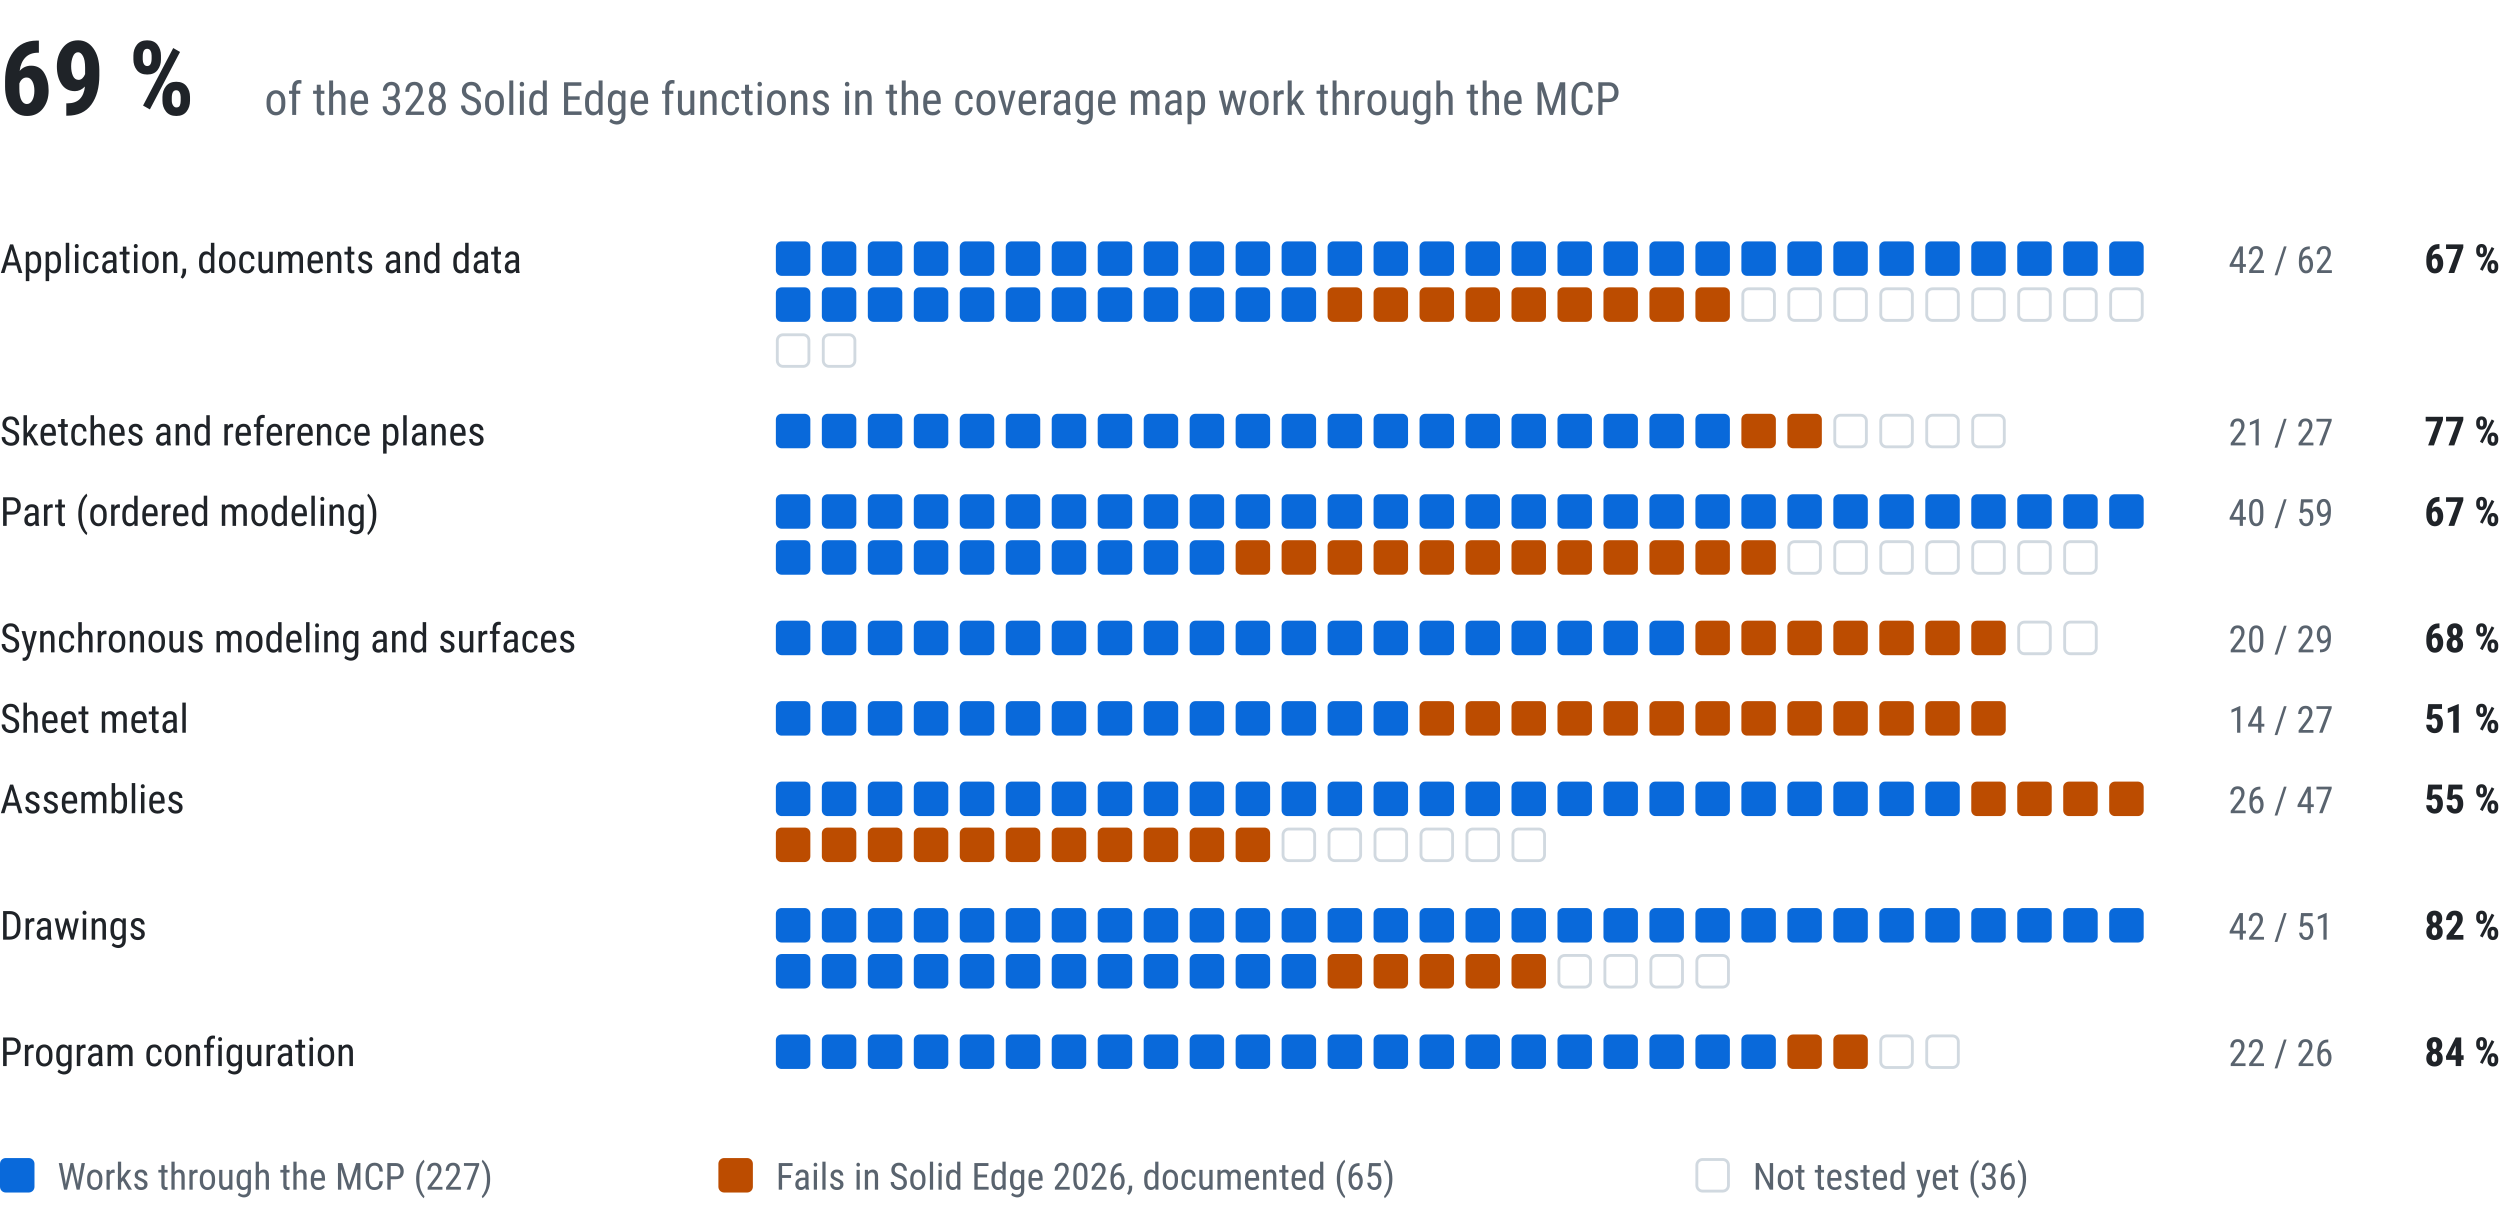
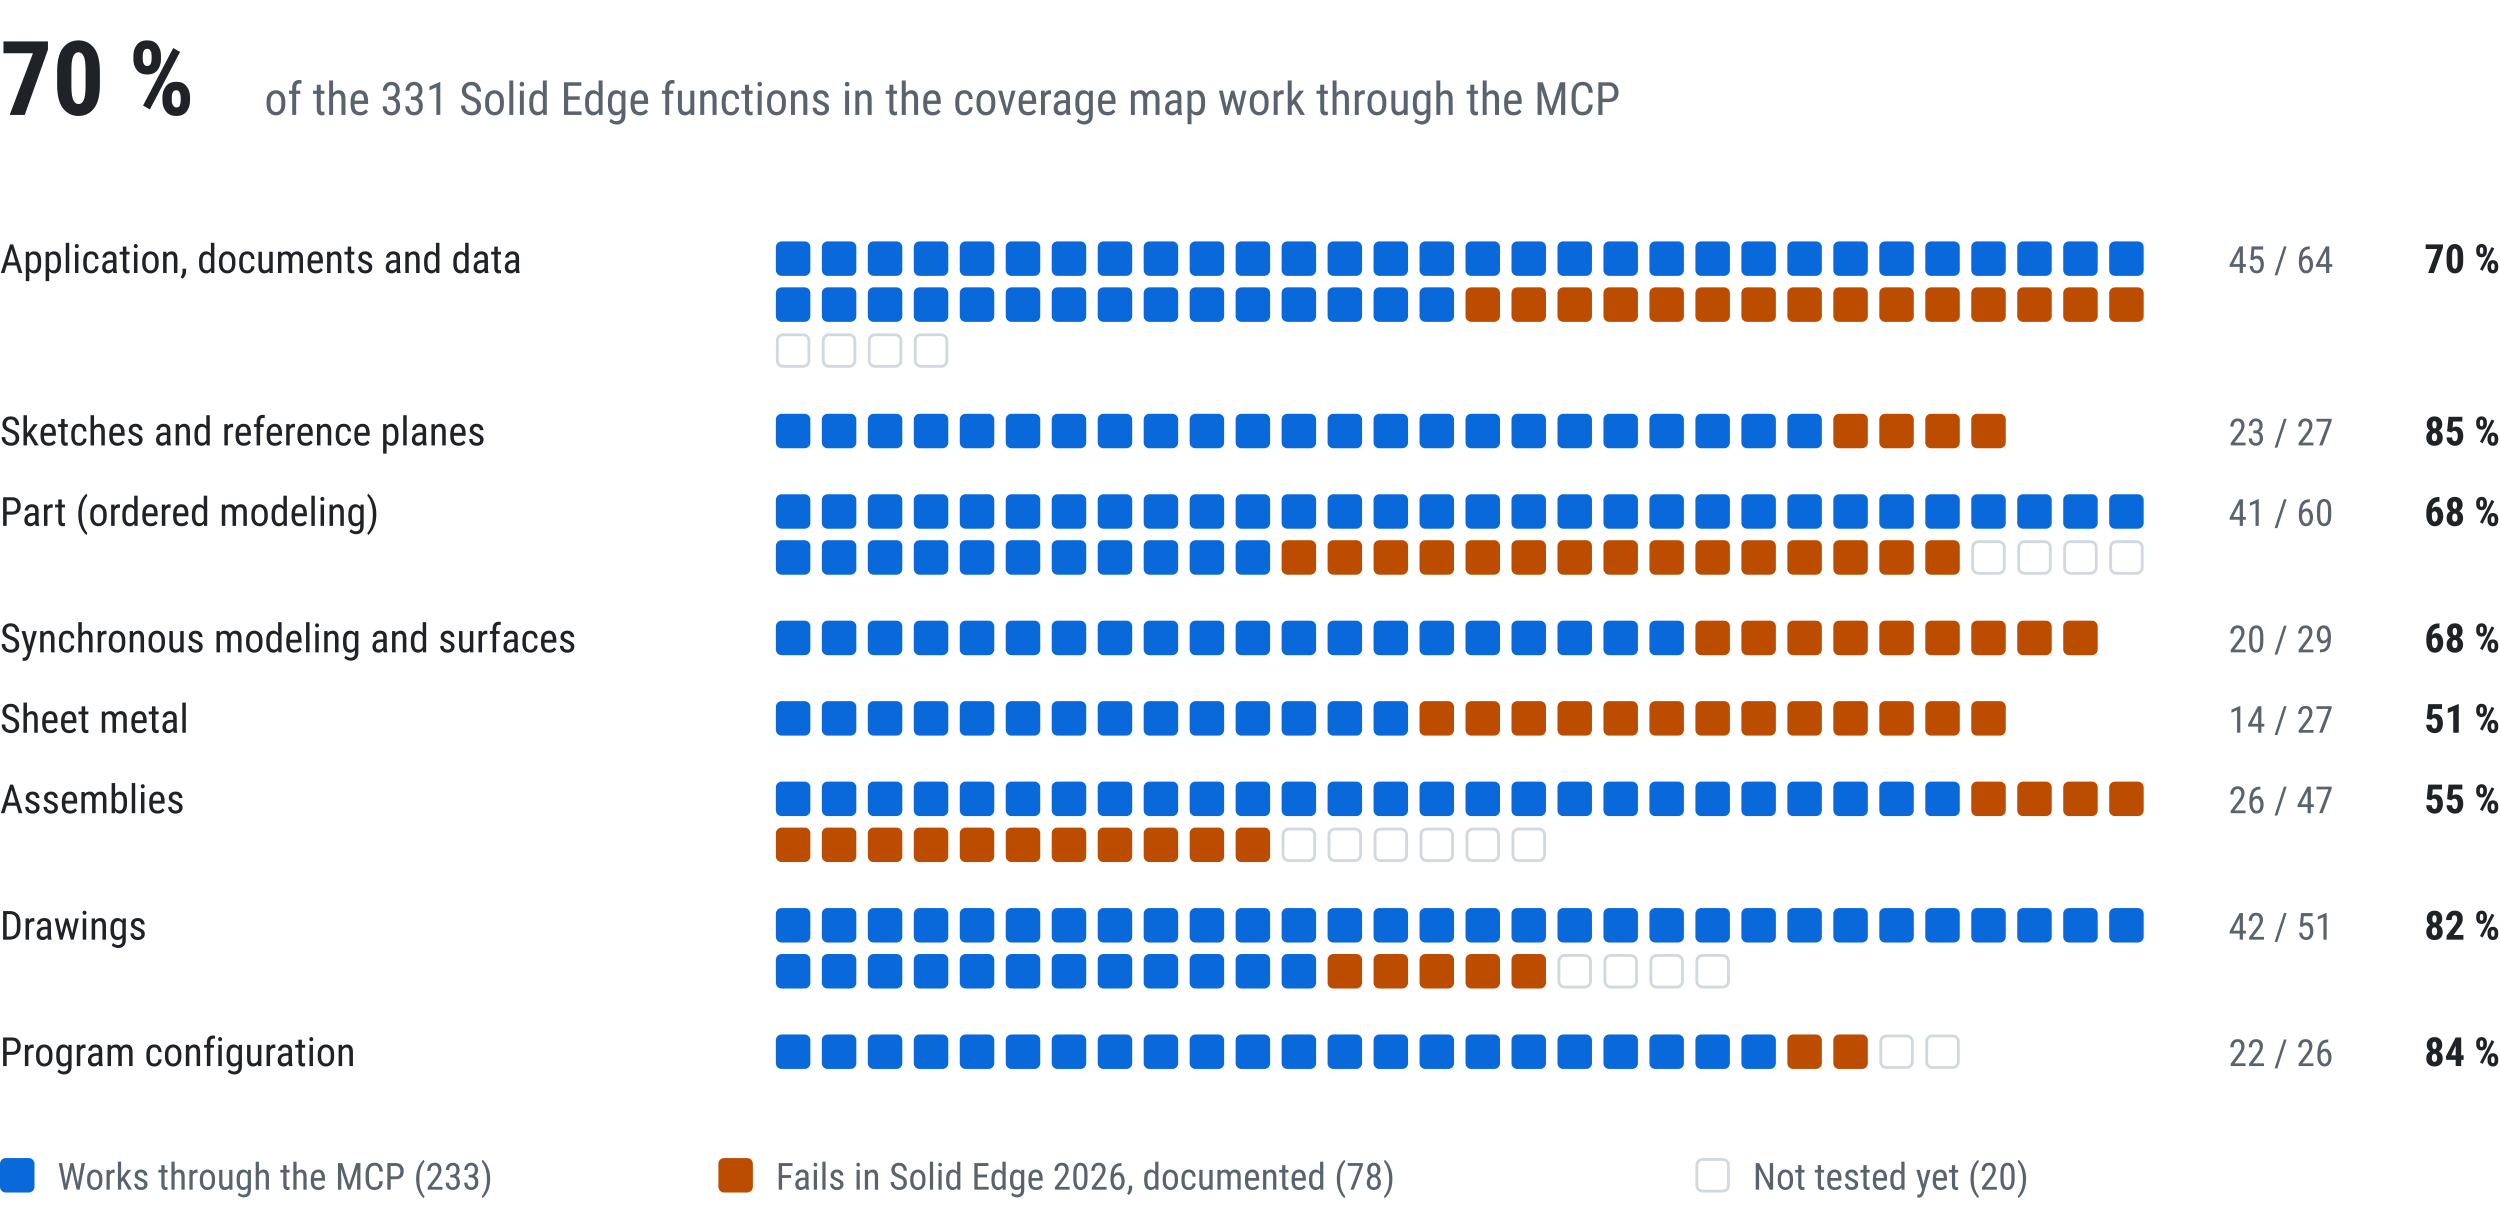
<svg xmlns="http://www.w3.org/2000/svg" width="870" height="426" viewBox="0 0 870 426" role="img" aria-labelledby="title desc">
  <g font-family="Bahnschrift, 'DIN Alternate', 'DIN 1451', D-DIN, Barlow, 'Roboto Condensed', 'Arial Narrow', sans-serif">
-     <text x="0" y="40" font-size="36" font-weight="600" fill="#1f2328">69 %</text>
-     <text x="92" y="40" font-size="16" fill="#59636e">of the 328 Solid Edge functions in the coverage map work through the MCP</text>
+     <text x="0" y="40" font-size="36" font-weight="600" fill="#1f2328">70 %</text>
+     <text x="92" y="40" font-size="16" fill="#59636e">of the 331 Solid Edge functions in the coverage map work through the MCP</text>
    <text x="0" y="95" font-size="14" fill="#1f2328">Application, documents and data</text>
    <rect x="270" y="84" width="12" height="12" rx="2" fill="#0969da" />
    <rect x="286" y="84" width="12" height="12" rx="2" fill="#0969da" />
    <rect x="302" y="84" width="12" height="12" rx="2" fill="#0969da" />
    <rect x="318" y="84" width="12" height="12" rx="2" fill="#0969da" />
    <rect x="334" y="84" width="12" height="12" rx="2" fill="#0969da" />
    <rect x="350" y="84" width="12" height="12" rx="2" fill="#0969da" />
    <rect x="366" y="84" width="12" height="12" rx="2" fill="#0969da" />
    <rect x="382" y="84" width="12" height="12" rx="2" fill="#0969da" />
    <rect x="398" y="84" width="12" height="12" rx="2" fill="#0969da" />
    <rect x="414" y="84" width="12" height="12" rx="2" fill="#0969da" />
    <rect x="430" y="84" width="12" height="12" rx="2" fill="#0969da" />
    <rect x="446" y="84" width="12" height="12" rx="2" fill="#0969da" />
    <rect x="462" y="84" width="12" height="12" rx="2" fill="#0969da" />
    <rect x="478" y="84" width="12" height="12" rx="2" fill="#0969da" />
    <rect x="494" y="84" width="12" height="12" rx="2" fill="#0969da" />
    <rect x="510" y="84" width="12" height="12" rx="2" fill="#0969da" />
    <rect x="526" y="84" width="12" height="12" rx="2" fill="#0969da" />
    <rect x="542" y="84" width="12" height="12" rx="2" fill="#0969da" />
    <rect x="558" y="84" width="12" height="12" rx="2" fill="#0969da" />
    <rect x="574" y="84" width="12" height="12" rx="2" fill="#0969da" />
    <rect x="590" y="84" width="12" height="12" rx="2" fill="#0969da" />
    <rect x="606" y="84" width="12" height="12" rx="2" fill="#0969da" />
    <rect x="622" y="84" width="12" height="12" rx="2" fill="#0969da" />
    <rect x="638" y="84" width="12" height="12" rx="2" fill="#0969da" />
    <rect x="654" y="84" width="12" height="12" rx="2" fill="#0969da" />
    <rect x="670" y="84" width="12" height="12" rx="2" fill="#0969da" />
    <rect x="686" y="84" width="12" height="12" rx="2" fill="#0969da" />
    <rect x="702" y="84" width="12" height="12" rx="2" fill="#0969da" />
    <rect x="718" y="84" width="12" height="12" rx="2" fill="#0969da" />
    <rect x="734" y="84" width="12" height="12" rx="2" fill="#0969da" />
    <rect x="270" y="100" width="12" height="12" rx="2" fill="#0969da" />
    <rect x="286" y="100" width="12" height="12" rx="2" fill="#0969da" />
    <rect x="302" y="100" width="12" height="12" rx="2" fill="#0969da" />
    <rect x="318" y="100" width="12" height="12" rx="2" fill="#0969da" />
    <rect x="334" y="100" width="12" height="12" rx="2" fill="#0969da" />
    <rect x="350" y="100" width="12" height="12" rx="2" fill="#0969da" />
    <rect x="366" y="100" width="12" height="12" rx="2" fill="#0969da" />
    <rect x="382" y="100" width="12" height="12" rx="2" fill="#0969da" />
    <rect x="398" y="100" width="12" height="12" rx="2" fill="#0969da" />
    <rect x="414" y="100" width="12" height="12" rx="2" fill="#0969da" />
    <rect x="430" y="100" width="12" height="12" rx="2" fill="#0969da" />
    <rect x="446" y="100" width="12" height="12" rx="2" fill="#0969da" />
-     <rect x="462" y="100" width="12" height="12" rx="2" fill="#bc4c00" />
-     <rect x="478" y="100" width="12" height="12" rx="2" fill="#bc4c00" />
-     <rect x="494" y="100" width="12" height="12" rx="2" fill="#bc4c00" />
+     <rect x="462" y="100" width="12" height="12" rx="2" fill="#0969da" />
+     <rect x="478" y="100" width="12" height="12" rx="2" fill="#0969da" />
+     <rect x="494" y="100" width="12" height="12" rx="2" fill="#0969da" />
    <rect x="510" y="100" width="12" height="12" rx="2" fill="#bc4c00" />
    <rect x="526" y="100" width="12" height="12" rx="2" fill="#bc4c00" />
    <rect x="542" y="100" width="12" height="12" rx="2" fill="#bc4c00" />
    <rect x="558" y="100" width="12" height="12" rx="2" fill="#bc4c00" />
    <rect x="574" y="100" width="12" height="12" rx="2" fill="#bc4c00" />
    <rect x="590" y="100" width="12" height="12" rx="2" fill="#bc4c00" />
-     <rect x="606.5" y="100.5" width="11" height="11" rx="2" fill="none" stroke="#d1d9e0" />
-     <rect x="622.5" y="100.5" width="11" height="11" rx="2" fill="none" stroke="#d1d9e0" />
-     <rect x="638.5" y="100.5" width="11" height="11" rx="2" fill="none" stroke="#d1d9e0" />
-     <rect x="654.5" y="100.5" width="11" height="11" rx="2" fill="none" stroke="#d1d9e0" />
-     <rect x="670.5" y="100.5" width="11" height="11" rx="2" fill="none" stroke="#d1d9e0" />
-     <rect x="686.5" y="100.5" width="11" height="11" rx="2" fill="none" stroke="#d1d9e0" />
-     <rect x="702.5" y="100.5" width="11" height="11" rx="2" fill="none" stroke="#d1d9e0" />
-     <rect x="718.5" y="100.5" width="11" height="11" rx="2" fill="none" stroke="#d1d9e0" />
-     <rect x="734.5" y="100.5" width="11" height="11" rx="2" fill="none" stroke="#d1d9e0" />
+     <rect x="606" y="100" width="12" height="12" rx="2" fill="#bc4c00" />
+     <rect x="622" y="100" width="12" height="12" rx="2" fill="#bc4c00" />
+     <rect x="638" y="100" width="12" height="12" rx="2" fill="#bc4c00" />
+     <rect x="654" y="100" width="12" height="12" rx="2" fill="#bc4c00" />
+     <rect x="670" y="100" width="12" height="12" rx="2" fill="#bc4c00" />
+     <rect x="686" y="100" width="12" height="12" rx="2" fill="#bc4c00" />
+     <rect x="702" y="100" width="12" height="12" rx="2" fill="#bc4c00" />
+     <rect x="718" y="100" width="12" height="12" rx="2" fill="#bc4c00" />
+     <rect x="734" y="100" width="12" height="12" rx="2" fill="#bc4c00" />
    <rect x="270.5" y="116.5" width="11" height="11" rx="2" fill="none" stroke="#d1d9e0" />
    <rect x="286.5" y="116.5" width="11" height="11" rx="2" fill="none" stroke="#d1d9e0" />
-     <text x="812" y="95" font-size="13" text-anchor="end" fill="#59636e">42 / 62</text>
-     <text x="870" y="95" font-size="14" font-weight="600" text-anchor="end" fill="#1f2328">67 %</text>
+     <rect x="302.5" y="116.5" width="11" height="11" rx="2" fill="none" stroke="#d1d9e0" />
+     <rect x="318.5" y="116.5" width="11" height="11" rx="2" fill="none" stroke="#d1d9e0" />
+     <text x="812" y="95" font-size="13" text-anchor="end" fill="#59636e">45 / 64</text>
+     <text x="870" y="95" font-size="14" font-weight="600" text-anchor="end" fill="#1f2328">70 %</text>
    <text x="0" y="155" font-size="14" fill="#1f2328">Sketches and reference planes</text>
    <rect x="270" y="144" width="12" height="12" rx="2" fill="#0969da" />
    <rect x="286" y="144" width="12" height="12" rx="2" fill="#0969da" />
    <rect x="302" y="144" width="12" height="12" rx="2" fill="#0969da" />
    <rect x="318" y="144" width="12" height="12" rx="2" fill="#0969da" />
    <rect x="334" y="144" width="12" height="12" rx="2" fill="#0969da" />
    <rect x="350" y="144" width="12" height="12" rx="2" fill="#0969da" />
    <rect x="366" y="144" width="12" height="12" rx="2" fill="#0969da" />
    <rect x="382" y="144" width="12" height="12" rx="2" fill="#0969da" />
    <rect x="398" y="144" width="12" height="12" rx="2" fill="#0969da" />
    <rect x="414" y="144" width="12" height="12" rx="2" fill="#0969da" />
    <rect x="430" y="144" width="12" height="12" rx="2" fill="#0969da" />
    <rect x="446" y="144" width="12" height="12" rx="2" fill="#0969da" />
    <rect x="462" y="144" width="12" height="12" rx="2" fill="#0969da" />
    <rect x="478" y="144" width="12" height="12" rx="2" fill="#0969da" />
    <rect x="494" y="144" width="12" height="12" rx="2" fill="#0969da" />
    <rect x="510" y="144" width="12" height="12" rx="2" fill="#0969da" />
    <rect x="526" y="144" width="12" height="12" rx="2" fill="#0969da" />
    <rect x="542" y="144" width="12" height="12" rx="2" fill="#0969da" />
    <rect x="558" y="144" width="12" height="12" rx="2" fill="#0969da" />
    <rect x="574" y="144" width="12" height="12" rx="2" fill="#0969da" />
    <rect x="590" y="144" width="12" height="12" rx="2" fill="#0969da" />
-     <rect x="606" y="144" width="12" height="12" rx="2" fill="#bc4c00" />
-     <rect x="622" y="144" width="12" height="12" rx="2" fill="#bc4c00" />
-     <rect x="638.5" y="144.5" width="11" height="11" rx="2" fill="none" stroke="#d1d9e0" />
-     <rect x="654.5" y="144.5" width="11" height="11" rx="2" fill="none" stroke="#d1d9e0" />
-     <rect x="670.5" y="144.5" width="11" height="11" rx="2" fill="none" stroke="#d1d9e0" />
-     <rect x="686.5" y="144.5" width="11" height="11" rx="2" fill="none" stroke="#d1d9e0" />
-     <text x="812" y="155" font-size="13" text-anchor="end" fill="#59636e">21 / 27</text>
-     <text x="870" y="155" font-size="14" font-weight="600" text-anchor="end" fill="#1f2328">77 %</text>
+     <rect x="606" y="144" width="12" height="12" rx="2" fill="#0969da" />
+     <rect x="622" y="144" width="12" height="12" rx="2" fill="#0969da" />
+     <rect x="638" y="144" width="12" height="12" rx="2" fill="#bc4c00" />
+     <rect x="654" y="144" width="12" height="12" rx="2" fill="#bc4c00" />
+     <rect x="670" y="144" width="12" height="12" rx="2" fill="#bc4c00" />
+     <rect x="686" y="144" width="12" height="12" rx="2" fill="#bc4c00" />
+     <text x="812" y="155" font-size="13" text-anchor="end" fill="#59636e">23 / 27</text>
+     <text x="870" y="155" font-size="14" font-weight="600" text-anchor="end" fill="#1f2328">85 %</text>
    <text x="0" y="183" font-size="14" fill="#1f2328">Part (ordered modeling)</text>
    <rect x="270" y="172" width="12" height="12" rx="2" fill="#0969da" />
    <rect x="286" y="172" width="12" height="12" rx="2" fill="#0969da" />
    <rect x="302" y="172" width="12" height="12" rx="2" fill="#0969da" />
    <rect x="318" y="172" width="12" height="12" rx="2" fill="#0969da" />
    <rect x="334" y="172" width="12" height="12" rx="2" fill="#0969da" />
    <rect x="350" y="172" width="12" height="12" rx="2" fill="#0969da" />
    <rect x="366" y="172" width="12" height="12" rx="2" fill="#0969da" />
    <rect x="382" y="172" width="12" height="12" rx="2" fill="#0969da" />
    <rect x="398" y="172" width="12" height="12" rx="2" fill="#0969da" />
    <rect x="414" y="172" width="12" height="12" rx="2" fill="#0969da" />
    <rect x="430" y="172" width="12" height="12" rx="2" fill="#0969da" />
    <rect x="446" y="172" width="12" height="12" rx="2" fill="#0969da" />
    <rect x="462" y="172" width="12" height="12" rx="2" fill="#0969da" />
    <rect x="478" y="172" width="12" height="12" rx="2" fill="#0969da" />
    <rect x="494" y="172" width="12" height="12" rx="2" fill="#0969da" />
    <rect x="510" y="172" width="12" height="12" rx="2" fill="#0969da" />
    <rect x="526" y="172" width="12" height="12" rx="2" fill="#0969da" />
    <rect x="542" y="172" width="12" height="12" rx="2" fill="#0969da" />
    <rect x="558" y="172" width="12" height="12" rx="2" fill="#0969da" />
    <rect x="574" y="172" width="12" height="12" rx="2" fill="#0969da" />
    <rect x="590" y="172" width="12" height="12" rx="2" fill="#0969da" />
    <rect x="606" y="172" width="12" height="12" rx="2" fill="#0969da" />
    <rect x="622" y="172" width="12" height="12" rx="2" fill="#0969da" />
    <rect x="638" y="172" width="12" height="12" rx="2" fill="#0969da" />
    <rect x="654" y="172" width="12" height="12" rx="2" fill="#0969da" />
    <rect x="670" y="172" width="12" height="12" rx="2" fill="#0969da" />
    <rect x="686" y="172" width="12" height="12" rx="2" fill="#0969da" />
    <rect x="702" y="172" width="12" height="12" rx="2" fill="#0969da" />
    <rect x="718" y="172" width="12" height="12" rx="2" fill="#0969da" />
    <rect x="734" y="172" width="12" height="12" rx="2" fill="#0969da" />
    <rect x="270" y="188" width="12" height="12" rx="2" fill="#0969da" />
    <rect x="286" y="188" width="12" height="12" rx="2" fill="#0969da" />
    <rect x="302" y="188" width="12" height="12" rx="2" fill="#0969da" />
    <rect x="318" y="188" width="12" height="12" rx="2" fill="#0969da" />
    <rect x="334" y="188" width="12" height="12" rx="2" fill="#0969da" />
    <rect x="350" y="188" width="12" height="12" rx="2" fill="#0969da" />
    <rect x="366" y="188" width="12" height="12" rx="2" fill="#0969da" />
    <rect x="382" y="188" width="12" height="12" rx="2" fill="#0969da" />
    <rect x="398" y="188" width="12" height="12" rx="2" fill="#0969da" />
    <rect x="414" y="188" width="12" height="12" rx="2" fill="#0969da" />
-     <rect x="430" y="188" width="12" height="12" rx="2" fill="#bc4c00" />
+     <rect x="430" y="188" width="12" height="12" rx="2" fill="#0969da" />
    <rect x="446" y="188" width="12" height="12" rx="2" fill="#bc4c00" />
    <rect x="462" y="188" width="12" height="12" rx="2" fill="#bc4c00" />
    <rect x="478" y="188" width="12" height="12" rx="2" fill="#bc4c00" />
    <rect x="494" y="188" width="12" height="12" rx="2" fill="#bc4c00" />
    <rect x="510" y="188" width="12" height="12" rx="2" fill="#bc4c00" />
    <rect x="526" y="188" width="12" height="12" rx="2" fill="#bc4c00" />
    <rect x="542" y="188" width="12" height="12" rx="2" fill="#bc4c00" />
    <rect x="558" y="188" width="12" height="12" rx="2" fill="#bc4c00" />
    <rect x="574" y="188" width="12" height="12" rx="2" fill="#bc4c00" />
    <rect x="590" y="188" width="12" height="12" rx="2" fill="#bc4c00" />
    <rect x="606" y="188" width="12" height="12" rx="2" fill="#bc4c00" />
-     <rect x="622.5" y="188.5" width="11" height="11" rx="2" fill="none" stroke="#d1d9e0" />
-     <rect x="638.5" y="188.5" width="11" height="11" rx="2" fill="none" stroke="#d1d9e0" />
-     <rect x="654.5" y="188.5" width="11" height="11" rx="2" fill="none" stroke="#d1d9e0" />
-     <rect x="670.5" y="188.5" width="11" height="11" rx="2" fill="none" stroke="#d1d9e0" />
+     <rect x="622" y="188" width="12" height="12" rx="2" fill="#bc4c00" />
+     <rect x="638" y="188" width="12" height="12" rx="2" fill="#bc4c00" />
+     <rect x="654" y="188" width="12" height="12" rx="2" fill="#bc4c00" />
+     <rect x="670" y="188" width="12" height="12" rx="2" fill="#bc4c00" />
    <rect x="686.5" y="188.5" width="11" height="11" rx="2" fill="none" stroke="#d1d9e0" />
    <rect x="702.5" y="188.5" width="11" height="11" rx="2" fill="none" stroke="#d1d9e0" />
    <rect x="718.5" y="188.5" width="11" height="11" rx="2" fill="none" stroke="#d1d9e0" />
-     <text x="812" y="183" font-size="13" text-anchor="end" fill="#59636e">40 / 59</text>
-     <text x="870" y="183" font-size="14" font-weight="600" text-anchor="end" fill="#1f2328">67 %</text>
+     <rect x="734.5" y="188.5" width="11" height="11" rx="2" fill="none" stroke="#d1d9e0" />
+     <text x="812" y="183" font-size="13" text-anchor="end" fill="#59636e">41 / 60</text>
+     <text x="870" y="183" font-size="14" font-weight="600" text-anchor="end" fill="#1f2328">68 %</text>
    <text x="0" y="227" font-size="14" fill="#1f2328">Synchronous modeling and surfaces</text>
    <rect x="270" y="216" width="12" height="12" rx="2" fill="#0969da" />
    <rect x="286" y="216" width="12" height="12" rx="2" fill="#0969da" />
    <rect x="302" y="216" width="12" height="12" rx="2" fill="#0969da" />
    <rect x="318" y="216" width="12" height="12" rx="2" fill="#0969da" />
    <rect x="334" y="216" width="12" height="12" rx="2" fill="#0969da" />
    <rect x="350" y="216" width="12" height="12" rx="2" fill="#0969da" />
    <rect x="366" y="216" width="12" height="12" rx="2" fill="#0969da" />
    <rect x="382" y="216" width="12" height="12" rx="2" fill="#0969da" />
    <rect x="398" y="216" width="12" height="12" rx="2" fill="#0969da" />
    <rect x="414" y="216" width="12" height="12" rx="2" fill="#0969da" />
    <rect x="430" y="216" width="12" height="12" rx="2" fill="#0969da" />
    <rect x="446" y="216" width="12" height="12" rx="2" fill="#0969da" />
    <rect x="462" y="216" width="12" height="12" rx="2" fill="#0969da" />
    <rect x="478" y="216" width="12" height="12" rx="2" fill="#0969da" />
    <rect x="494" y="216" width="12" height="12" rx="2" fill="#0969da" />
    <rect x="510" y="216" width="12" height="12" rx="2" fill="#0969da" />
    <rect x="526" y="216" width="12" height="12" rx="2" fill="#0969da" />
    <rect x="542" y="216" width="12" height="12" rx="2" fill="#0969da" />
    <rect x="558" y="216" width="12" height="12" rx="2" fill="#0969da" />
    <rect x="574" y="216" width="12" height="12" rx="2" fill="#0969da" />
    <rect x="590" y="216" width="12" height="12" rx="2" fill="#bc4c00" />
    <rect x="606" y="216" width="12" height="12" rx="2" fill="#bc4c00" />
    <rect x="622" y="216" width="12" height="12" rx="2" fill="#bc4c00" />
    <rect x="638" y="216" width="12" height="12" rx="2" fill="#bc4c00" />
    <rect x="654" y="216" width="12" height="12" rx="2" fill="#bc4c00" />
    <rect x="670" y="216" width="12" height="12" rx="2" fill="#bc4c00" />
    <rect x="686" y="216" width="12" height="12" rx="2" fill="#bc4c00" />
-     <rect x="702.5" y="216.5" width="11" height="11" rx="2" fill="none" stroke="#d1d9e0" />
-     <rect x="718.5" y="216.5" width="11" height="11" rx="2" fill="none" stroke="#d1d9e0" />
+     <rect x="702" y="216" width="12" height="12" rx="2" fill="#bc4c00" />
+     <rect x="718" y="216" width="12" height="12" rx="2" fill="#bc4c00" />
    <text x="812" y="227" font-size="13" text-anchor="end" fill="#59636e">20 / 29</text>
    <text x="870" y="227" font-size="14" font-weight="600" text-anchor="end" fill="#1f2328">68 %</text>
    <text x="0" y="255" font-size="14" fill="#1f2328">Sheet metal</text>
    <rect x="270" y="244" width="12" height="12" rx="2" fill="#0969da" />
    <rect x="286" y="244" width="12" height="12" rx="2" fill="#0969da" />
    <rect x="302" y="244" width="12" height="12" rx="2" fill="#0969da" />
    <rect x="318" y="244" width="12" height="12" rx="2" fill="#0969da" />
    <rect x="334" y="244" width="12" height="12" rx="2" fill="#0969da" />
    <rect x="350" y="244" width="12" height="12" rx="2" fill="#0969da" />
    <rect x="366" y="244" width="12" height="12" rx="2" fill="#0969da" />
    <rect x="382" y="244" width="12" height="12" rx="2" fill="#0969da" />
    <rect x="398" y="244" width="12" height="12" rx="2" fill="#0969da" />
    <rect x="414" y="244" width="12" height="12" rx="2" fill="#0969da" />
    <rect x="430" y="244" width="12" height="12" rx="2" fill="#0969da" />
    <rect x="446" y="244" width="12" height="12" rx="2" fill="#0969da" />
    <rect x="462" y="244" width="12" height="12" rx="2" fill="#0969da" />
    <rect x="478" y="244" width="12" height="12" rx="2" fill="#0969da" />
    <rect x="494" y="244" width="12" height="12" rx="2" fill="#bc4c00" />
    <rect x="510" y="244" width="12" height="12" rx="2" fill="#bc4c00" />
    <rect x="526" y="244" width="12" height="12" rx="2" fill="#bc4c00" />
    <rect x="542" y="244" width="12" height="12" rx="2" fill="#bc4c00" />
    <rect x="558" y="244" width="12" height="12" rx="2" fill="#bc4c00" />
    <rect x="574" y="244" width="12" height="12" rx="2" fill="#bc4c00" />
    <rect x="590" y="244" width="12" height="12" rx="2" fill="#bc4c00" />
    <rect x="606" y="244" width="12" height="12" rx="2" fill="#bc4c00" />
    <rect x="622" y="244" width="12" height="12" rx="2" fill="#bc4c00" />
    <rect x="638" y="244" width="12" height="12" rx="2" fill="#bc4c00" />
    <rect x="654" y="244" width="12" height="12" rx="2" fill="#bc4c00" />
    <rect x="670" y="244" width="12" height="12" rx="2" fill="#bc4c00" />
    <rect x="686" y="244" width="12" height="12" rx="2" fill="#bc4c00" />
    <text x="812" y="255" font-size="13" text-anchor="end" fill="#59636e">14 / 27</text>
    <text x="870" y="255" font-size="14" font-weight="600" text-anchor="end" fill="#1f2328">51 %</text>
    <text x="0" y="283" font-size="14" fill="#1f2328">Assemblies</text>
    <rect x="270" y="272" width="12" height="12" rx="2" fill="#0969da" />
    <rect x="286" y="272" width="12" height="12" rx="2" fill="#0969da" />
    <rect x="302" y="272" width="12" height="12" rx="2" fill="#0969da" />
    <rect x="318" y="272" width="12" height="12" rx="2" fill="#0969da" />
    <rect x="334" y="272" width="12" height="12" rx="2" fill="#0969da" />
    <rect x="350" y="272" width="12" height="12" rx="2" fill="#0969da" />
    <rect x="366" y="272" width="12" height="12" rx="2" fill="#0969da" />
    <rect x="382" y="272" width="12" height="12" rx="2" fill="#0969da" />
    <rect x="398" y="272" width="12" height="12" rx="2" fill="#0969da" />
    <rect x="414" y="272" width="12" height="12" rx="2" fill="#0969da" />
    <rect x="430" y="272" width="12" height="12" rx="2" fill="#0969da" />
    <rect x="446" y="272" width="12" height="12" rx="2" fill="#0969da" />
    <rect x="462" y="272" width="12" height="12" rx="2" fill="#0969da" />
    <rect x="478" y="272" width="12" height="12" rx="2" fill="#0969da" />
    <rect x="494" y="272" width="12" height="12" rx="2" fill="#0969da" />
    <rect x="510" y="272" width="12" height="12" rx="2" fill="#0969da" />
    <rect x="526" y="272" width="12" height="12" rx="2" fill="#0969da" />
    <rect x="542" y="272" width="12" height="12" rx="2" fill="#0969da" />
    <rect x="558" y="272" width="12" height="12" rx="2" fill="#0969da" />
    <rect x="574" y="272" width="12" height="12" rx="2" fill="#0969da" />
    <rect x="590" y="272" width="12" height="12" rx="2" fill="#0969da" />
    <rect x="606" y="272" width="12" height="12" rx="2" fill="#0969da" />
    <rect x="622" y="272" width="12" height="12" rx="2" fill="#0969da" />
    <rect x="638" y="272" width="12" height="12" rx="2" fill="#0969da" />
    <rect x="654" y="272" width="12" height="12" rx="2" fill="#0969da" />
    <rect x="670" y="272" width="12" height="12" rx="2" fill="#0969da" />
    <rect x="686" y="272" width="12" height="12" rx="2" fill="#bc4c00" />
    <rect x="702" y="272" width="12" height="12" rx="2" fill="#bc4c00" />
    <rect x="718" y="272" width="12" height="12" rx="2" fill="#bc4c00" />
    <rect x="734" y="272" width="12" height="12" rx="2" fill="#bc4c00" />
    <rect x="270" y="288" width="12" height="12" rx="2" fill="#bc4c00" />
    <rect x="286" y="288" width="12" height="12" rx="2" fill="#bc4c00" />
    <rect x="302" y="288" width="12" height="12" rx="2" fill="#bc4c00" />
    <rect x="318" y="288" width="12" height="12" rx="2" fill="#bc4c00" />
    <rect x="334" y="288" width="12" height="12" rx="2" fill="#bc4c00" />
    <rect x="350" y="288" width="12" height="12" rx="2" fill="#bc4c00" />
    <rect x="366" y="288" width="12" height="12" rx="2" fill="#bc4c00" />
    <rect x="382" y="288" width="12" height="12" rx="2" fill="#bc4c00" />
    <rect x="398" y="288" width="12" height="12" rx="2" fill="#bc4c00" />
    <rect x="414" y="288" width="12" height="12" rx="2" fill="#bc4c00" />
    <rect x="430" y="288" width="12" height="12" rx="2" fill="#bc4c00" />
    <rect x="446.5" y="288.5" width="11" height="11" rx="2" fill="none" stroke="#d1d9e0" />
    <rect x="462.5" y="288.5" width="11" height="11" rx="2" fill="none" stroke="#d1d9e0" />
    <rect x="478.5" y="288.5" width="11" height="11" rx="2" fill="none" stroke="#d1d9e0" />
    <rect x="494.5" y="288.5" width="11" height="11" rx="2" fill="none" stroke="#d1d9e0" />
    <rect x="510.5" y="288.5" width="11" height="11" rx="2" fill="none" stroke="#d1d9e0" />
    <rect x="526.5" y="288.5" width="11" height="11" rx="2" fill="none" stroke="#d1d9e0" />
    <text x="812" y="283" font-size="13" text-anchor="end" fill="#59636e">26 / 47</text>
    <text x="870" y="283" font-size="14" font-weight="600" text-anchor="end" fill="#1f2328">55 %</text>
    <text x="0" y="327" font-size="14" fill="#1f2328">Drawings</text>
    <rect x="270" y="316" width="12" height="12" rx="2" fill="#0969da" />
    <rect x="286" y="316" width="12" height="12" rx="2" fill="#0969da" />
    <rect x="302" y="316" width="12" height="12" rx="2" fill="#0969da" />
    <rect x="318" y="316" width="12" height="12" rx="2" fill="#0969da" />
    <rect x="334" y="316" width="12" height="12" rx="2" fill="#0969da" />
    <rect x="350" y="316" width="12" height="12" rx="2" fill="#0969da" />
    <rect x="366" y="316" width="12" height="12" rx="2" fill="#0969da" />
    <rect x="382" y="316" width="12" height="12" rx="2" fill="#0969da" />
    <rect x="398" y="316" width="12" height="12" rx="2" fill="#0969da" />
    <rect x="414" y="316" width="12" height="12" rx="2" fill="#0969da" />
    <rect x="430" y="316" width="12" height="12" rx="2" fill="#0969da" />
    <rect x="446" y="316" width="12" height="12" rx="2" fill="#0969da" />
    <rect x="462" y="316" width="12" height="12" rx="2" fill="#0969da" />
    <rect x="478" y="316" width="12" height="12" rx="2" fill="#0969da" />
    <rect x="494" y="316" width="12" height="12" rx="2" fill="#0969da" />
    <rect x="510" y="316" width="12" height="12" rx="2" fill="#0969da" />
    <rect x="526" y="316" width="12" height="12" rx="2" fill="#0969da" />
    <rect x="542" y="316" width="12" height="12" rx="2" fill="#0969da" />
    <rect x="558" y="316" width="12" height="12" rx="2" fill="#0969da" />
    <rect x="574" y="316" width="12" height="12" rx="2" fill="#0969da" />
    <rect x="590" y="316" width="12" height="12" rx="2" fill="#0969da" />
    <rect x="606" y="316" width="12" height="12" rx="2" fill="#0969da" />
    <rect x="622" y="316" width="12" height="12" rx="2" fill="#0969da" />
    <rect x="638" y="316" width="12" height="12" rx="2" fill="#0969da" />
    <rect x="654" y="316" width="12" height="12" rx="2" fill="#0969da" />
    <rect x="670" y="316" width="12" height="12" rx="2" fill="#0969da" />
    <rect x="686" y="316" width="12" height="12" rx="2" fill="#0969da" />
    <rect x="702" y="316" width="12" height="12" rx="2" fill="#0969da" />
    <rect x="718" y="316" width="12" height="12" rx="2" fill="#0969da" />
    <rect x="734" y="316" width="12" height="12" rx="2" fill="#0969da" />
    <rect x="270" y="332" width="12" height="12" rx="2" fill="#0969da" />
    <rect x="286" y="332" width="12" height="12" rx="2" fill="#0969da" />
    <rect x="302" y="332" width="12" height="12" rx="2" fill="#0969da" />
    <rect x="318" y="332" width="12" height="12" rx="2" fill="#0969da" />
    <rect x="334" y="332" width="12" height="12" rx="2" fill="#0969da" />
    <rect x="350" y="332" width="12" height="12" rx="2" fill="#0969da" />
    <rect x="366" y="332" width="12" height="12" rx="2" fill="#0969da" />
    <rect x="382" y="332" width="12" height="12" rx="2" fill="#0969da" />
    <rect x="398" y="332" width="12" height="12" rx="2" fill="#0969da" />
    <rect x="414" y="332" width="12" height="12" rx="2" fill="#0969da" />
    <rect x="430" y="332" width="12" height="12" rx="2" fill="#0969da" />
    <rect x="446" y="332" width="12" height="12" rx="2" fill="#0969da" />
    <rect x="462" y="332" width="12" height="12" rx="2" fill="#bc4c00" />
    <rect x="478" y="332" width="12" height="12" rx="2" fill="#bc4c00" />
    <rect x="494" y="332" width="12" height="12" rx="2" fill="#bc4c00" />
    <rect x="510" y="332" width="12" height="12" rx="2" fill="#bc4c00" />
    <rect x="526" y="332" width="12" height="12" rx="2" fill="#bc4c00" />
    <rect x="542.5" y="332.5" width="11" height="11" rx="2" fill="none" stroke="#d1d9e0" />
    <rect x="558.5" y="332.5" width="11" height="11" rx="2" fill="none" stroke="#d1d9e0" />
    <rect x="574.5" y="332.5" width="11" height="11" rx="2" fill="none" stroke="#d1d9e0" />
    <rect x="590.5" y="332.5" width="11" height="11" rx="2" fill="none" stroke="#d1d9e0" />
    <text x="812" y="327" font-size="13" text-anchor="end" fill="#59636e">42 / 51</text>
    <text x="870" y="327" font-size="14" font-weight="600" text-anchor="end" fill="#1f2328">82 %</text>
    <text x="0" y="371" font-size="14" fill="#1f2328">Program configuration</text>
    <rect x="270" y="360" width="12" height="12" rx="2" fill="#0969da" />
    <rect x="286" y="360" width="12" height="12" rx="2" fill="#0969da" />
    <rect x="302" y="360" width="12" height="12" rx="2" fill="#0969da" />
    <rect x="318" y="360" width="12" height="12" rx="2" fill="#0969da" />
    <rect x="334" y="360" width="12" height="12" rx="2" fill="#0969da" />
    <rect x="350" y="360" width="12" height="12" rx="2" fill="#0969da" />
    <rect x="366" y="360" width="12" height="12" rx="2" fill="#0969da" />
    <rect x="382" y="360" width="12" height="12" rx="2" fill="#0969da" />
    <rect x="398" y="360" width="12" height="12" rx="2" fill="#0969da" />
    <rect x="414" y="360" width="12" height="12" rx="2" fill="#0969da" />
    <rect x="430" y="360" width="12" height="12" rx="2" fill="#0969da" />
    <rect x="446" y="360" width="12" height="12" rx="2" fill="#0969da" />
    <rect x="462" y="360" width="12" height="12" rx="2" fill="#0969da" />
    <rect x="478" y="360" width="12" height="12" rx="2" fill="#0969da" />
    <rect x="494" y="360" width="12" height="12" rx="2" fill="#0969da" />
    <rect x="510" y="360" width="12" height="12" rx="2" fill="#0969da" />
    <rect x="526" y="360" width="12" height="12" rx="2" fill="#0969da" />
    <rect x="542" y="360" width="12" height="12" rx="2" fill="#0969da" />
    <rect x="558" y="360" width="12" height="12" rx="2" fill="#0969da" />
    <rect x="574" y="360" width="12" height="12" rx="2" fill="#0969da" />
    <rect x="590" y="360" width="12" height="12" rx="2" fill="#0969da" />
    <rect x="606" y="360" width="12" height="12" rx="2" fill="#0969da" />
    <rect x="622" y="360" width="12" height="12" rx="2" fill="#bc4c00" />
    <rect x="638" y="360" width="12" height="12" rx="2" fill="#bc4c00" />
    <rect x="654.5" y="360.5" width="11" height="11" rx="2" fill="none" stroke="#d1d9e0" />
    <rect x="670.5" y="360.5" width="11" height="11" rx="2" fill="none" stroke="#d1d9e0" />
    <text x="812" y="371" font-size="13" text-anchor="end" fill="#59636e">22 / 26</text>
    <text x="870" y="371" font-size="14" font-weight="600" text-anchor="end" fill="#1f2328">84 %</text>
    <rect x="0" y="403" width="12" height="12" rx="2" fill="#0969da" />
-     <text x="20" y="414" font-size="13" fill="#59636e">Works through the MCP (227)</text>
+     <text x="20" y="414" font-size="13" fill="#59636e">Works through the MCP (233)</text>
    <rect x="250" y="403" width="12" height="12" rx="2" fill="#bc4c00" />
-     <text x="270" y="414" font-size="13" fill="#59636e">Fails in Solid Edge 2026, documented (65)</text>
+     <text x="270" y="414" font-size="13" fill="#59636e">Fails in Solid Edge 2026, documented (78)</text>
    <rect x="590.5" y="403.5" width="11" height="11" rx="2" fill="none" stroke="#d1d9e0" />
-     <text x="610" y="414" font-size="13" fill="#59636e">Not tested yet (36)</text>
+     <text x="610" y="414" font-size="13" fill="#59636e">Not tested yet (20)</text>
  </g>
</svg>
